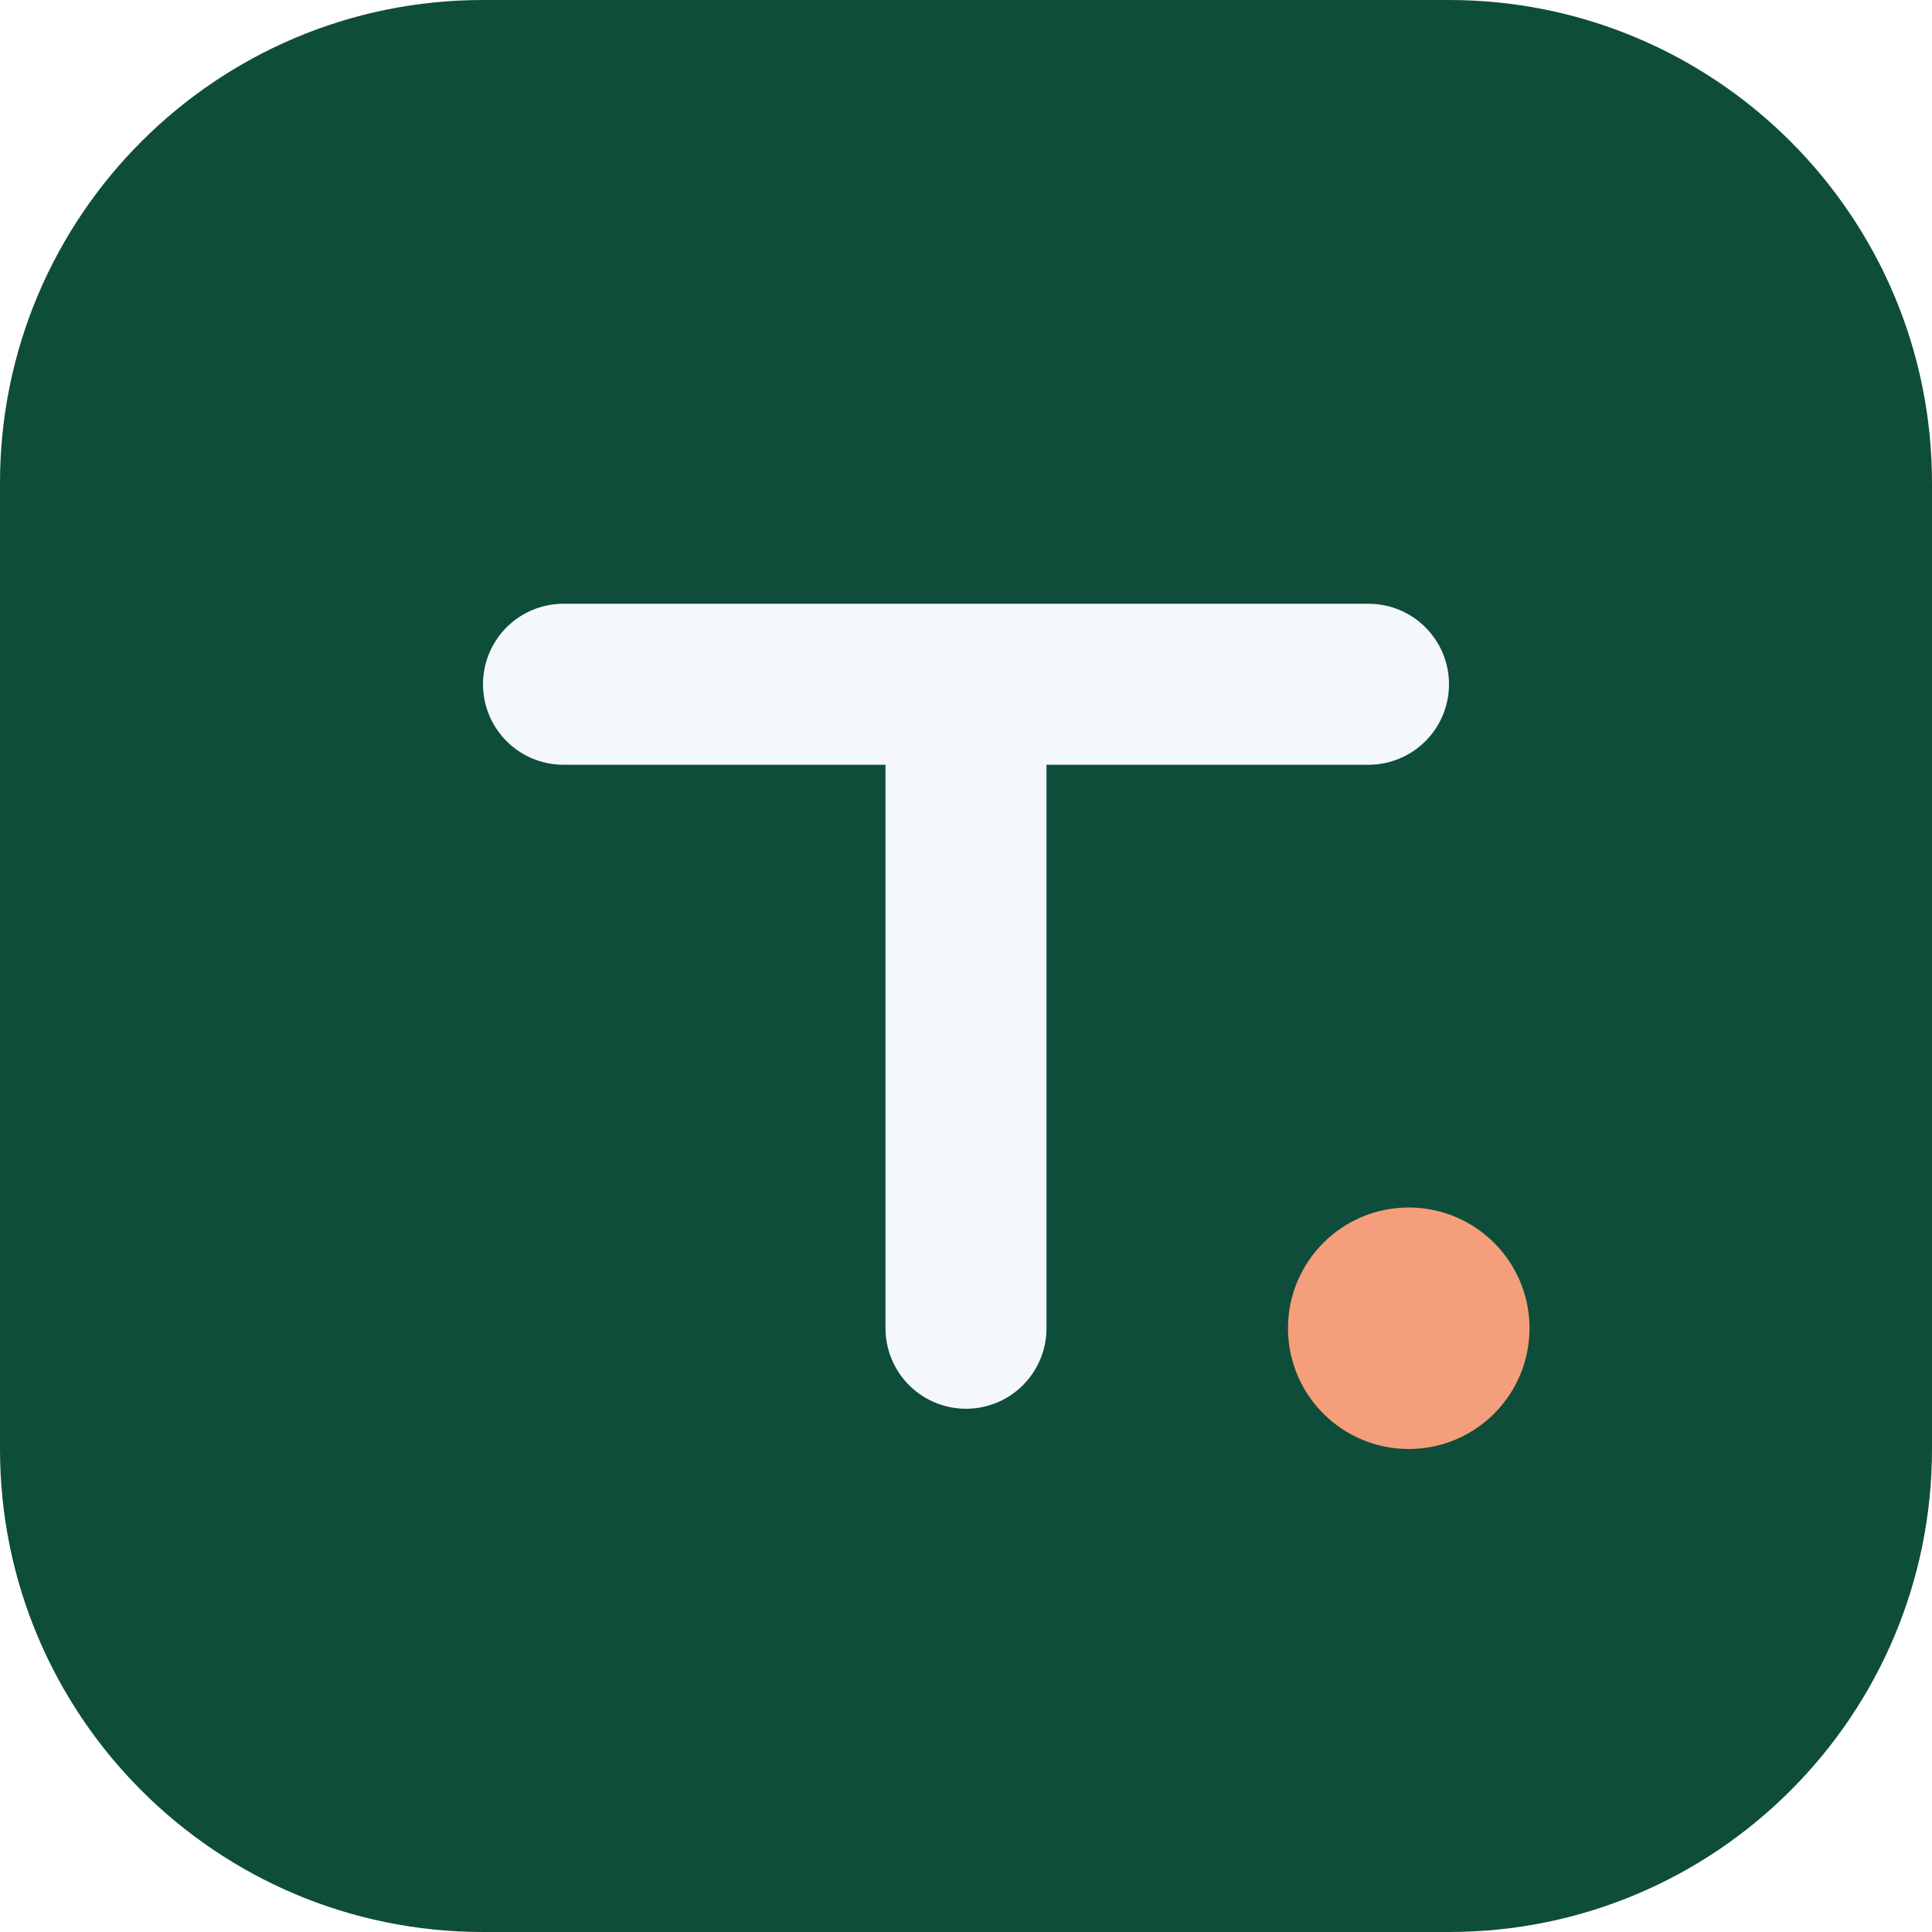
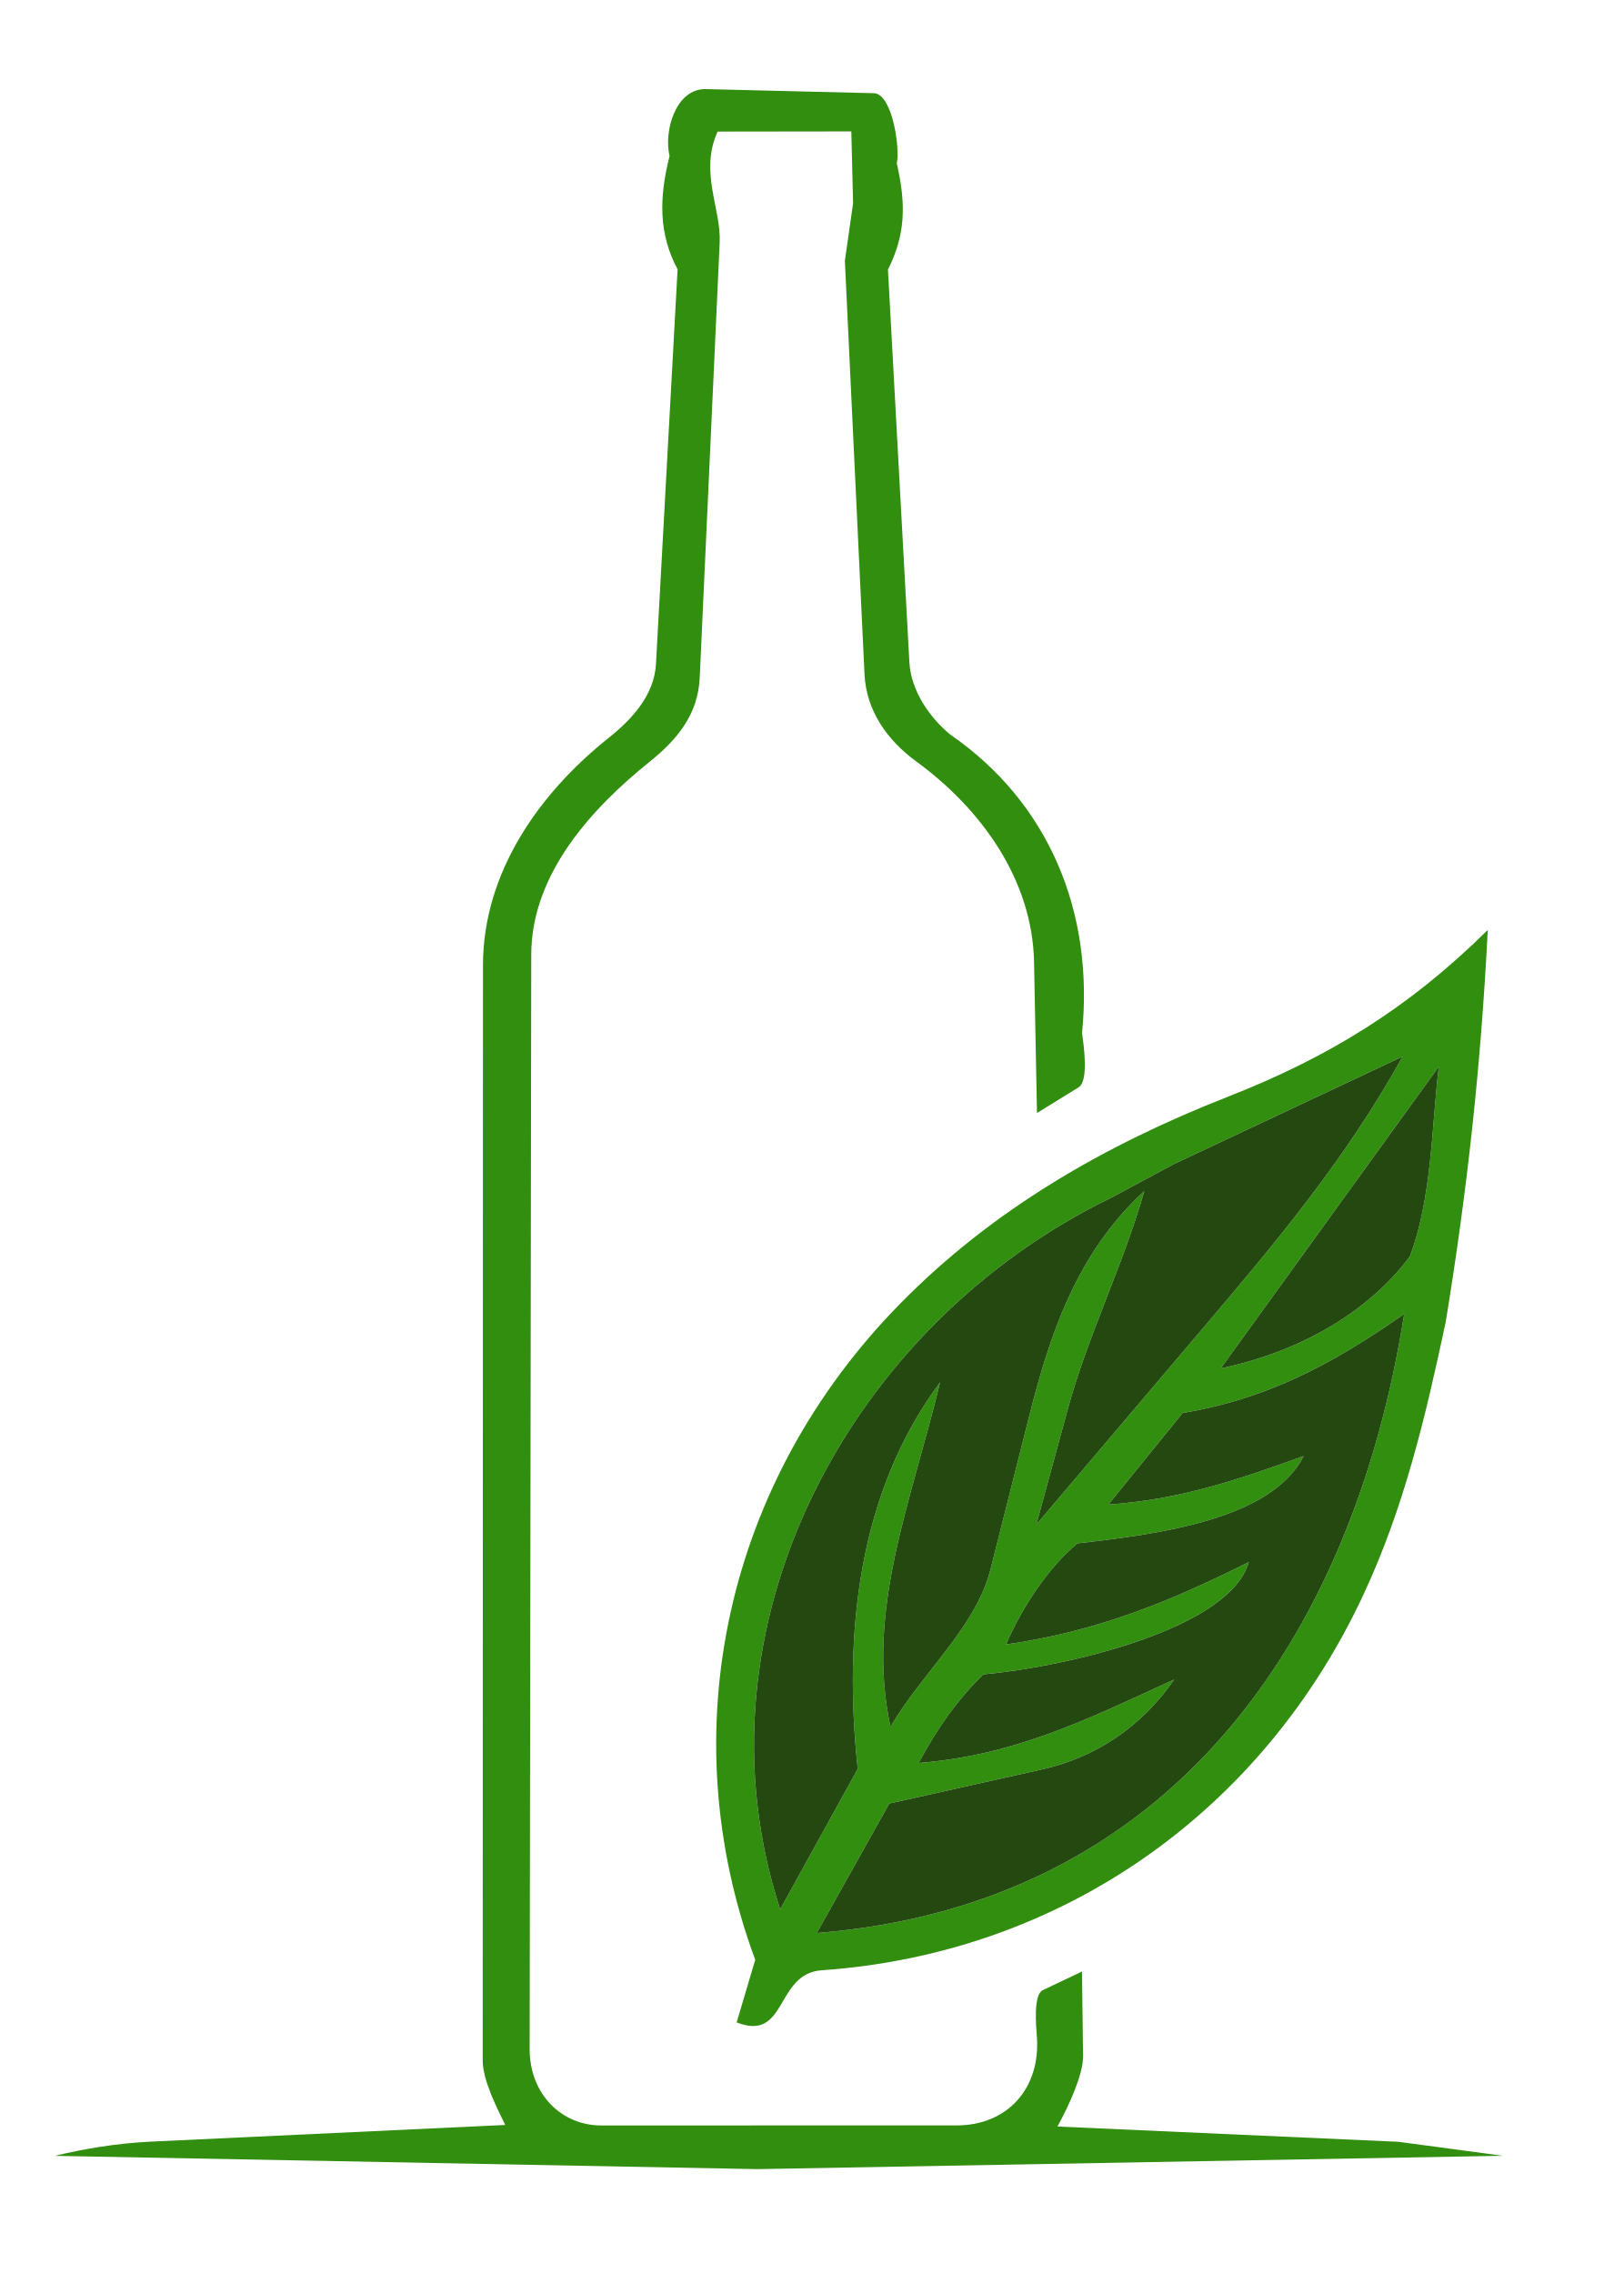
- <svg xmlns="http://www.w3.org/2000/svg" viewBox="0 0 48 48" role="img" aria-label="True Tag logo placeholder">
-   <rect width="48" height="48" rx="12" fill="#0E4D3A" />
-   <path d="M14 17h20M24 17v16" stroke="#F4F8FA" stroke-width="4" stroke-linecap="round" />
-   <circle cx="35" cy="33" r="3" fill="#F59E7B" />
+ <svg xmlns="http://www.w3.org/2000/svg" id="Layer_1" data-name="Layer 1" viewBox="760 490 500 700">
+   <defs>
+     <style>
+       .cls-1 {
+         fill: #234911;
+       }
+ 
+       .cls-2 {
+         fill: #318e0e;
+       }
+     </style>
+   </defs>
+   <path class="cls-1" d="M568.66,1328.96c-3.98-6.55-23.03-4.8-27.73-2.42l.2,51.94,14.84,7.4-46.92.56,14.16-10.47.09-111.94-13.38-10.56,68.76,1.01c19.27.29,32.24,15.43,33.47,32.14,1.28,17.33-11.69,31.63-29.85,35.57,22.27,21.59,25.6,52.3,52.11,63.7l-20.83.83c-4.48.18-13.23-5.68-15.72-9.78L568.66,1328.96ZM578.7,1315.03c11.4-5.17,14.51-18.36,14.02-28.02-.45-8.77-4.77-20.36-14.23-24.62-11.68-5.26-25.7-4.59-37.82-2.97l.26,59.27C554.38,1319.57,567.14,1320.27,578.7,1315.03Z" />
+   <path class="cls-1" d="M1661.73,1333.85c-.05-4.87-11.82-8.51-18-11.13l48.53-.39c-5.11,3.44-12.13,8.42-12.12,12.76l.12,40.18c-16.58,7.79-33.71,13.63-52.26,13.51-29.13-.19-55.38-16.96-63.79-44.32-8.13-26.45-1.85-53.63,16.68-72.59,18.26-18.69,46.55-25.23,73.58-17.72,8.29,2.3,14.67,3.19,25.01,3.49l-1.49,31.57c-8.1-18.2-19.47-29.36-37.1-32.29-17.23-2.87-36.22,3.8-46.57,18.89-16.29,23.76-17.86,54.58-5.24,80.08,13.99,28.26,48,35.6,73.11,17.01L1661.73,1333.85Z" />
+   <path class="cls-1" d="M982.89,1321.56l-37.25-1.01v59.58c18.24,1.26,33.56,2.72,50.06-1.77,9.08-2.46,13.82-15.26,20.92-23.84l-4.13,31.8-98.82-.34c7.02-4.83,11.76-8.22,14.12-11.54l-.04-111.28-14.69-9.51,96.39-.54,1.62,30.32c-8.16-15.51-13.91-25.26-31.42-25.13l-34.13.26.11,56.09,32.12-.04c7.84,0,12.44-7.26,18.75-16.97l-.72,41.28C993.32,1334.05,988.44,1321.72,982.89,1321.56Z" />
+   <path class="cls-1" d="M798.56,1253.76l37.42-.25c-4.71,2.84-14.55,7.99-14.6,12.59l-.91,79.39c-.31,26.64-23.31,42.57-48.96,43.33-22.88.68-50.76-12.15-51.26-37.49l-1.78-91.18-13.86-6.07,46.16-.36-14.38,8.13.85,84.09c.23,22.5,18.65,36.34,39.72,35.37,19.27-.89,37.33-13.83,37.47-35.01l.53-77.51C815.01,1262.28,807.31,1258.5,798.56,1253.76Z" />
+   <path class="cls-1" d="M1441.72,1340.57l-50.94.11-13.92,36.55,14.07,8.83-35.14-.17c8.03-5.28,13.93-8.84,16.38-14.78l50.14-121.71,50.37,121.92c2.71,6.57,8.64,9.67,16.94,14.87l-48.47-.22,14.84-7.43L1441.72,1340.57ZM1438.78,1334.28l-22.72-53.49-22.4,53.84L1438.78,1334.28Z" />
+   <path class="cls-1" d="M1256.76,1386.28l-47.34-.23c7.05-4.42,12.09-7.55,15.04-11.79l-.07-115.84-22.62.6c-15.34.4-17.69,11.99-25.67,25.47l1.71-31.04,112.59-.26.33,30.2c-6.15-15.4-13.56-25.8-31.04-24.98l-17.24.81-.09,116.99L1256.76,1386.28Z" />
+   <path class="cls-1" d="M388.81,1386.62l-47.35-.59c7.7-4.71,12.58-7.36,15.15-11.72l-.16-115.89-24.3.76c-14.12.44-18.51,12.79-24.41,24.04l.93-29.68,113.08-.14,2,30.63c-6.66-9.88-9.25-21.31-19.17-23.46s-19.86-2.02-30.31-1.55l-.13,116.53L388.81,1386.62Z" />
+   <rect class="cls-2" x="866.43" y="1474.29" width="266.72" height="8.17" />
+   <path class="cls-2" d="M923.1,1121.03c-.02,14.02,9.98,23.54,21.97,23.53l109.47-.01c15.89,0,25.9-11.62,24.75-27.28-.28-3.77-1.1-13,1.84-14.39l12.05-5.73.33,26.06c.07,5.48-4.16,14.88-7.89,21.68l104.97,4.7,32.19,4.31-229.61,4.11-216.3-4.09c9.12-2.19,19.21-3.88,29.44-4.37l109.26-5.14c-2.81-5.79-6.93-13.91-6.93-19.87l.08-337.19c0-28.83,17.55-53.29,38.8-70.19,7.37-5.86,13.97-13.3,14.48-22.72l6.65-121.48c-5.8-10.94-5.77-21.82-2.47-34.92-1.85-7.55,1.87-20.82,11.18-20.6l52,1.27c5.6.76,7.82,17.33,6.78,21.55,2.97,12.89,2.62,22.17-2.71,32.75l6.6,120.99c.48,8.68,6.21,16.98,12.6,22.23,30.54,21.09,44.26,54.81,40.57,91.93.54,3.86,2.09,14.75-1.06,16.69l-12.82,7.91-.9-46.44c-.5-25.56-16.4-47.32-36.36-61.89-8.95-6.53-15.32-15.7-15.85-26.77l-6.05-127.34,2.53-17.69-.54-22.16-41.18.05c-5.66,12.5,1.12,23.71.64,34.16l-6.14,133.98c-.52,11.27-6.75,18.96-15.45,25.95-17.44,14.02-36.39,34.32-36.43,59.38L923.1,1121.03Z" />
+   <path class="cls-2" d="M1013.02,1096.77c-14.39,1-10.5,22.18-26.18,16.06l5.72-19.29c-26.26-70.88-8.66-147.82,44.54-201.96,28.47-29.05,63.04-48.94,101.13-63.88,30.38-11.91,55.35-26.99,79.9-51.31-2.18,43.04-6.45,80.97-12.94,120.67-6.26,29.44-12.77,57.05-25.37,84.09C1148.71,1047.91,1086.94,1091.62,1013.02,1096.77ZM1065.01,973.31l11.78-46.65c6.3-24.96,14.41-50.4,35.59-69.87-6.77,23.57-17.33,44.23-23.64,67.4l-9.61,35.29,50.94-60.02c22.66-26.69,44.22-52.29,61.85-84.09l-70.56,33.18-18.97,10.2c-81.15,39.27-130.48,132.35-102.15,219.26l23.88-43.26c-4.39-41.22-.07-84.9,25.38-119.07-9.13,37.6-23,70.3-15.3,106.13C1044.01,1005.03,1060.53,991.08,1065.01,973.31ZM1194.12,876.97c6.79-17.83,6.72-39.98,8.93-58.49l-67.16,92.95C1158.6,906.65,1180.42,895.27,1194.12,876.97ZM1062.74,1005.66c-7.61,7.49-13.87,16.09-19.87,27.27,29.84-2.35,52.3-13.61,78.68-25.7-10.1,14.69-24.35,24.03-40.64,27.67l-47.08,10.52-22.32,39.88c108.14-8.65,164.87-89.6,180.89-190.66-23.11,16.19-42.93,26.27-68.24,30.51l-22.87,28.21c21.83-1.58,38.77-7.23,60.16-14.96-9.89,19.45-44.03,23.98-69.69,26.9-9.09,7.56-17.16,19.9-21.97,31.13,27.56-3.94,49.86-12.87,74.74-25.37C1138.89,991.26,1089.99,1003.1,1062.74,1005.66Z" />
+   <path class="cls-1" d="M1065.01,973.31c-4.48,17.77-21,31.72-30.81,48.5-7.7-35.83,6.17-68.53,15.3-106.13-25.45,34.17-29.77,77.85-25.38,119.07l-23.88,43.26c-28.33-86.91,21-179.99,102.15-219.26l18.97-10.2,70.56-33.18c-17.63,31.8-39.19,57.4-61.85,84.09l-50.94,60.02,9.61-35.29c6.31-23.17,16.87-43.83,23.64-67.4-21.18,19.47-29.29,44.91-35.59,69.87L1065.01,973.31Z" />
+   <path class="cls-1" d="M1062.74,1005.66c27.25-2.56,76.15-14.4,81.79-34.6-24.88,12.5-47.18,21.43-74.74,25.37,4.81-11.23,12.88-23.57,21.97-31.13,25.66-2.92,59.8-7.45,69.69-26.9-21.39,7.73-38.33,13.38-60.16,14.96l22.87-28.21c25.31-4.24,45.13-14.32,68.24-30.51-16.02,101.06-72.75,182.01-180.89,190.66l22.32-39.88,47.08-10.52c16.29-3.64,30.54-12.98,40.64-27.67-26.38,12.09-48.84,23.35-78.68,25.7C1048.87,1021.75,1055.13,1013.15,1062.74,1005.66Z" />
+   <path class="cls-1" d="M1194.12,876.97c-13.7,18.3-35.52,29.68-58.23,34.46l67.16-92.95C1200.84,836.99,1200.91,859.14,1194.12,876.97Z" />
</svg>
